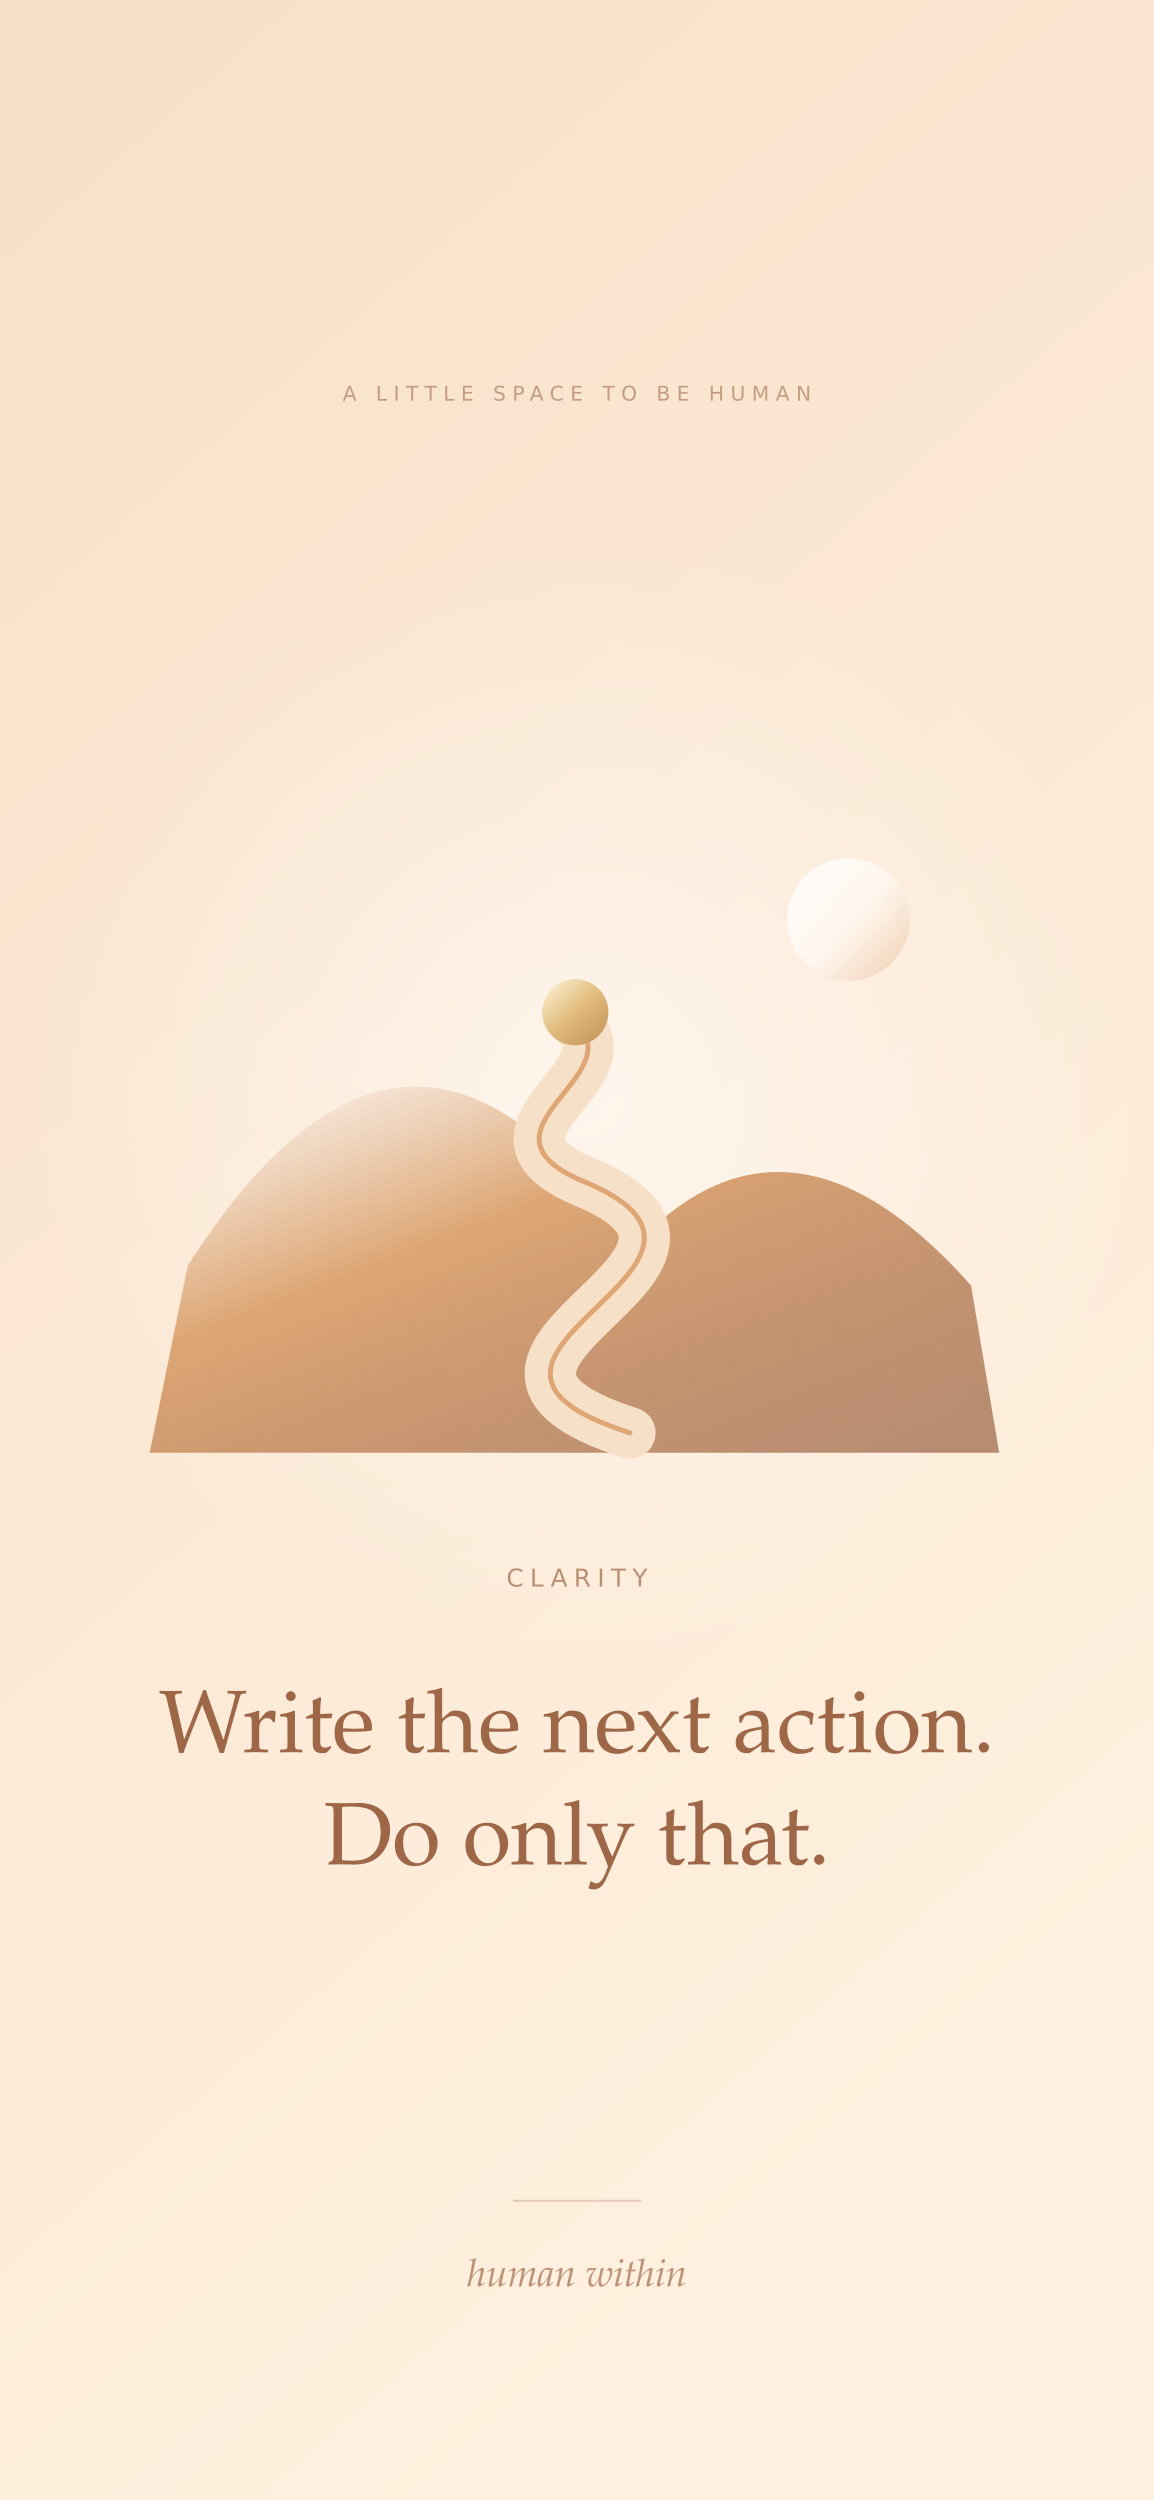
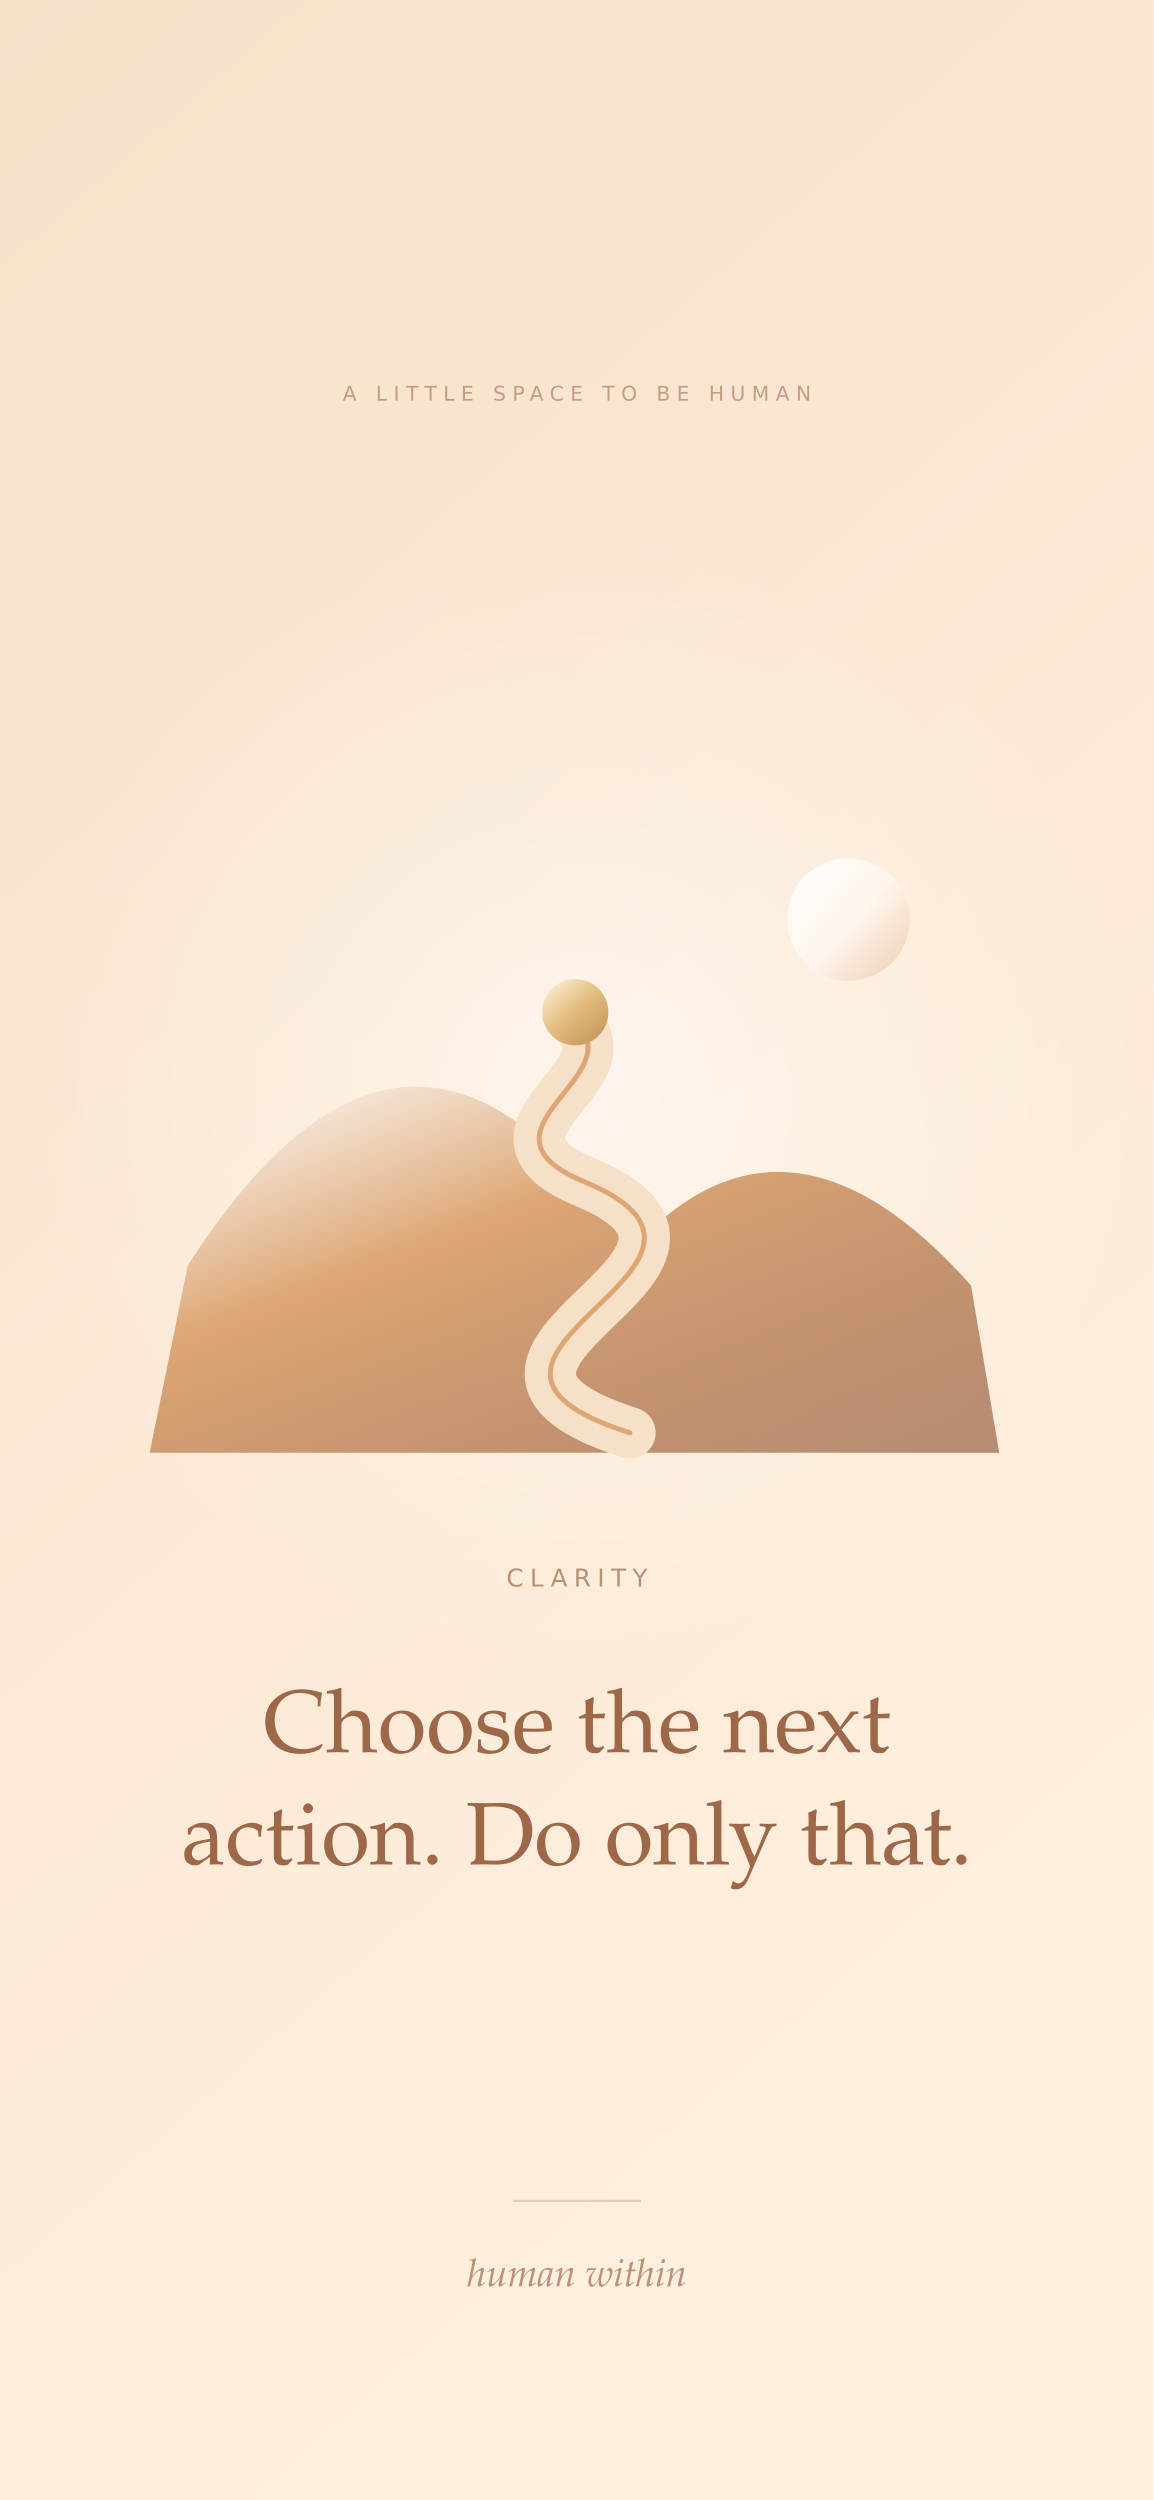
<svg xmlns="http://www.w3.org/2000/svg" width="1080" height="2340" viewBox="0 0 1080 2340">
  <defs>
    <linearGradient id="paper" x2=".4" y2="1">
      <stop stop-color="#f7e0c8" />
      <stop offset="1" stop-color="#fff0df" />
    </linearGradient>
    <linearGradient id="sculpt" x2=".9" y2="1">
      <stop stop-color="white" stop-opacity=".86" />
      <stop offset=".4" stop-color="#dda674" />
      <stop offset="1" stop-color="#9d6748" stop-opacity=".72" />
    </linearGradient>
    <linearGradient id="glass" x2="1" y2="1">
      <stop stop-color="#fff" stop-opacity=".92" />
      <stop offset=".52" stop-color="#fff" stop-opacity=".45" />
      <stop offset="1" stop-color="#dda674" stop-opacity=".46" />
    </linearGradient>
    <linearGradient id="warm" x2=".9" y2="1">
      <stop stop-color="#fff7de" />
      <stop offset=".52" stop-color="#e2bb7d" />
      <stop offset="1" stop-color="#c19459" />
    </linearGradient>
    <linearGradient id="deep" x2=".8" y2="1">
      <stop stop-color="#dda674" />
      <stop offset="1" stop-color="#9d6748" />
    </linearGradient>
    <linearGradient id="beam">
      <stop stop-color="#fff9df" stop-opacity=".85" />
      <stop offset="1" stop-color="#fff9df" stop-opacity="0" />
    </linearGradient>
    <radialGradient id="halo">
      <stop stop-color="#fff" stop-opacity=".56" />
      <stop offset="1" stop-color="#fff" stop-opacity="0" />
    </radialGradient>
  </defs>
  <rect width="1080" height="2340" fill="url(#paper)" />
  <circle cx="550" cy="1030" r="530" fill="url(#halo)" />
  <text x="540" y="375" text-anchor="middle" font-family="DejaVu Sans,sans-serif" font-size="19" letter-spacing="6" fill="#9d6748" opacity=".58">A LITTLE SPACE TO BE HUMAN</text>
  <g transform="translate(75 670) scale(1.55)">
    <path d="M65 332Q200 121 333 322Q427 219 538 344L555 445H42Z" fill="url(#sculpt)" />
    <path d="M332 433C188 387 425 333 306 282C229 251 335 218 299 185" fill="none" stroke="#f7e0c8" stroke-width="31" stroke-linecap="round" stroke-linejoin="round" />
    <path d="M332 433C188 387 425 333 306 282C229 251 335 218 299 185" fill="none" stroke="#dda674" stroke-width="3" stroke-linecap="round" stroke-linejoin="round" />
    <circle cx="299" cy="179" r="20" fill="url(#warm)" />
    <circle cx="464" cy="123" r="37" fill="url(#glass)" />
  </g>
  <text x="540" y="1485" text-anchor="middle" font-family="DejaVu Sans,sans-serif" font-size="23" letter-spacing="6" fill="#9d6748" opacity=".7">CLARITY</text>
-   <text x="540" y="1640" text-anchor="middle" font-family="P052,Georgia,serif" font-size="83" fill="#9d6748">Write the next action.</text>
-   <text x="540" y="1745" text-anchor="middle" font-family="P052,Georgia,serif" font-size="83" fill="#9d6748">Do only that.</text>
+   <text x="540" y="1640" text-anchor="middle" font-family="P052,Georgia,serif" font-size="83" fill="#9d6748">Choose the next</text>
+   <text x="540" y="1745" text-anchor="middle" font-family="P052,Georgia,serif" font-size="83" fill="#9d6748">action. Do only that.</text>
  <path d="M480 2060H600" stroke="#9d6748" stroke-opacity=".25" stroke-width="2" />
  <text x="540" y="2140" text-anchor="middle" font-family="P052,Georgia,serif" font-style="italic" font-size="36" fill="#9d6748" opacity=".68">human within</text>
</svg>
